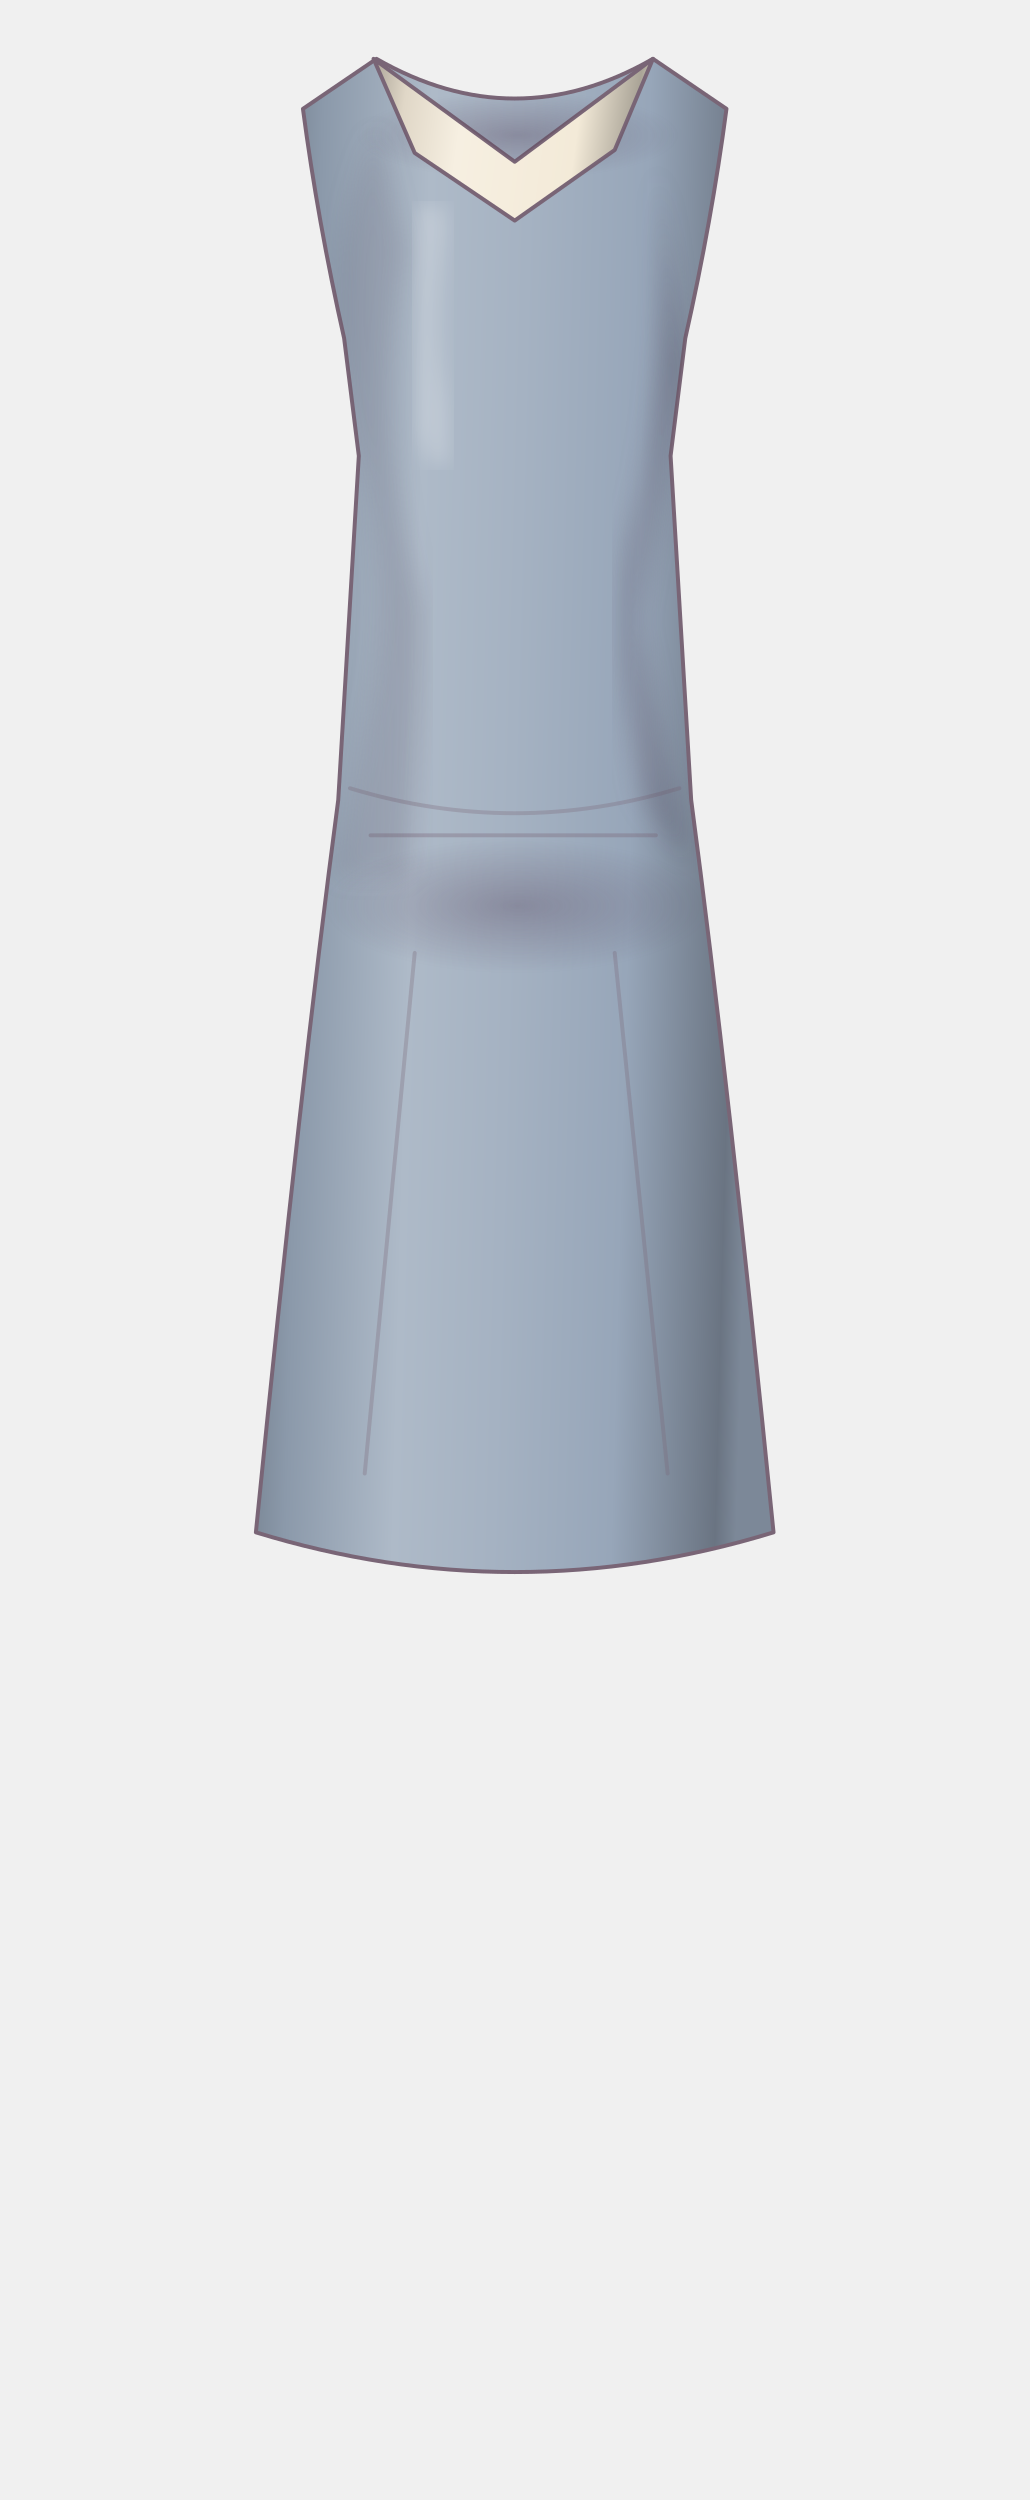
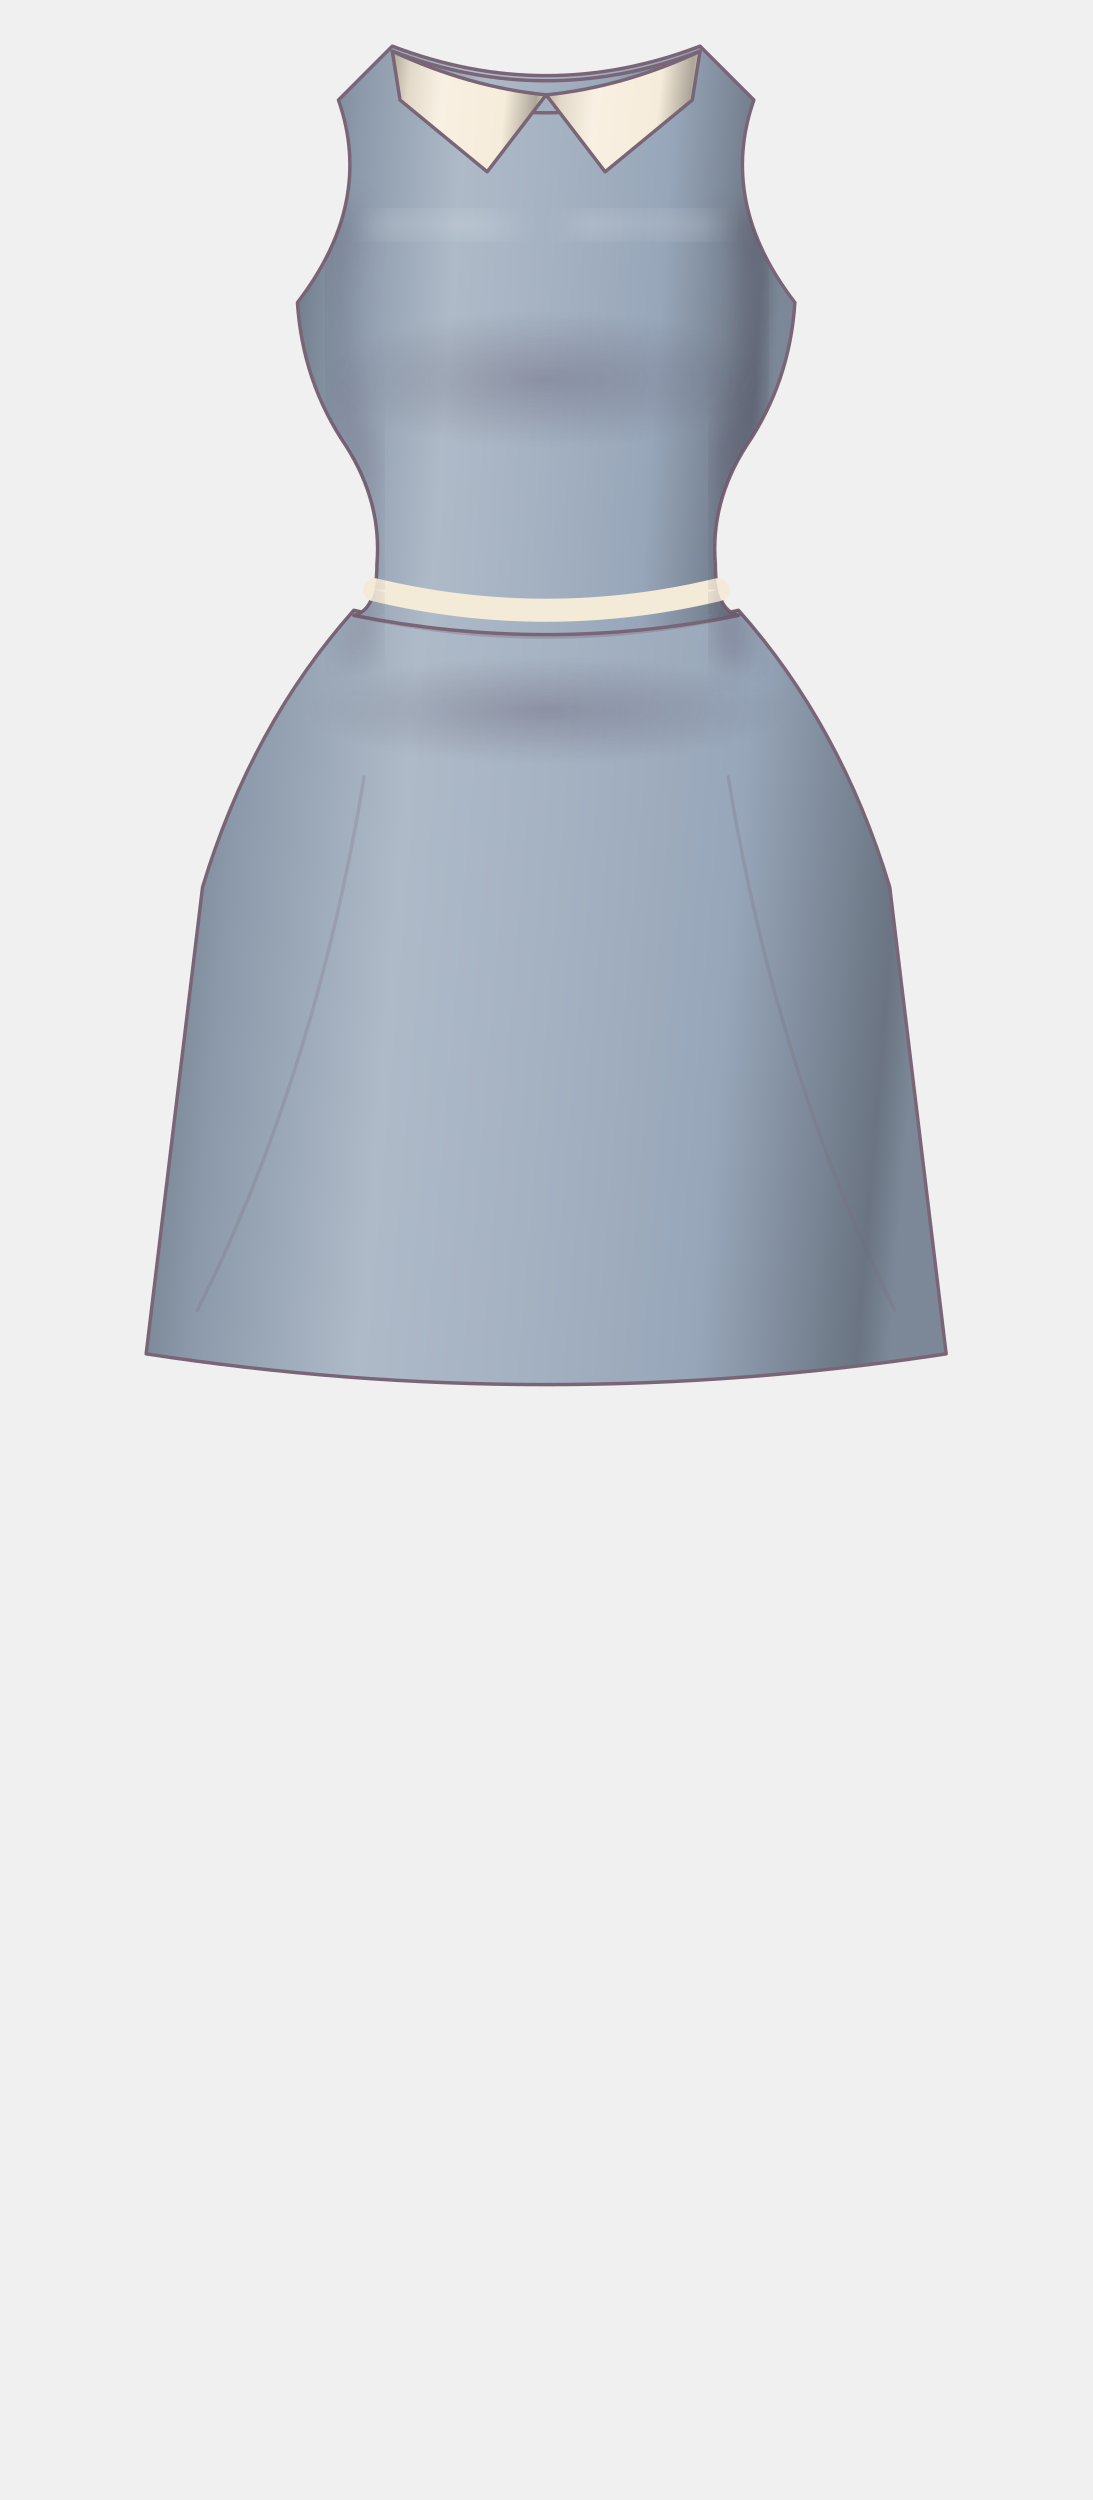
- <svg xmlns="http://www.w3.org/2000/svg" width="350" height="850" viewBox="185 330 350 850" fill="none">
+ <svg xmlns="http://www.w3.org/2000/svg" width="426" height="975" viewBox="147 266 426 975" fill="none">
  <defs>
-     <linearGradient id="m1jqa7ls-0" x1="0" y1="0" x2="1" y2=".08">
+     <linearGradient id="mteacb6-0" x1="0" y1="0" x2="1" y2=".08">
      <stop stop-color="#6b7683" />
      <stop offset=".13" stop-color="#8b99aa" />
      <stop offset=".34" stop-color="#aebac8" />
      <stop offset=".53" stop-color="#a5b2c2" />
      <stop offset=".76" stop-color="#97a6b9" />
      <stop offset=".96" stop-color="#6a7482" />
      <stop offset="1" stop-color="#7c8898" />
    </linearGradient>
-     <linearGradient id="m1jqa7ls-1" x1="0" y1="0" x2="1" y2=".08">
-       <stop stop-color="#ada699" />
-       <stop offset=".13" stop-color="#e0d7c7" />
-       <stop offset=".34" stop-color="#f6efe1" />
-       <stop offset=".53" stop-color="#f5eddd" />
-       <stop offset=".76" stop-color="#f3ead8" />
-       <stop offset=".96" stop-color="#aaa497" />
-       <stop offset="1" stop-color="#c7c0b1" />
-     </linearGradient>
-     <linearGradient id="m1jqa7ls-2" x1="0" y1="0" x2="1" y2=".08">
-       <stop stop-color="#221728" />
-       <stop offset=".13" stop-color="#2c1d34" />
-       <stop offset=".34" stop-color="#5e5165" />
-       <stop offset=".53" stop-color="#4b3d53" />
-       <stop offset=".76" stop-color="#302039" />
-       <stop offset=".96" stop-color="#221628" />
-       <stop offset="1" stop-color="#271a2f" />
+     <linearGradient id="mteacb6-1" x1="0" y1="0" x2="1" y2=".08">
+       <stop stop-color="#afa89b" />
+       <stop offset=".13" stop-color="#e2d9c9" />
+       <stop offset=".34" stop-color="#f8f0e2" />
+       <stop offset=".53" stop-color="#f7eedf" />
+       <stop offset=".76" stop-color="#f6ecda" />
+       <stop offset=".96" stop-color="#aca599" />
+       <stop offset="1" stop-color="#cac2b3" />
    </linearGradient>
  </defs>
  <g stroke="#796576" stroke-width="1.35" stroke-linecap="round" stroke-linejoin="round">
    <defs>
      <clipPath id="cloth-clip">
-         <path d="M313 350 L288 367 Q293 405 302 445 L307 485 L300 602 Q287.4 697 272 851 Q360 878 448 851 Q432.6 697 420 602 L413 485 L418 445 Q427 405 432 367 L407 350 Q360 377 313 350Z" fill="url(#m1jqa7ls-0)" />
-         <path d="M304 598 Q360 615 416 598 M326 654 L309 831 M394 654 L412 831" stroke="#796576" opacity="0.3" />
-         <path d="M312 350 L360 385 L407 350 L394 381 L360 405 L326 382Z" fill="url(#m1jqa7ls-1)" />
-         <path d="M311 614 L408 614" stroke="#796576" opacity="0.35" />
+         <path d="M285 504 Q360 521 435 504 Q475 549 494 612 L516 794 Q360 818 204 794 L226 612 Q245 549 285 504Z" fill="url(#mteacb6-0)" />
+         <path d="M300 284 Q360 307 420 284 L441 305 Q427 345 457 384 Q455 415 438 440 Q424 462 426 486 Q426 504 435 506 Q360 521 285 506 Q294 504 294 486 Q296 462 282 440 Q265 415 263 384 Q293 345 279 305Z" fill="url(#mteacb6-0)" />
+         <path d="M300 286 Q360 309 420 286 L416 298 Q360 322 304 298Z" fill="url(#mteacb6-0)" />
+         <path d="M285 506 Q360 523 435 506" stroke="#796576" opacity="0.32" />
+         <path d="M300 286 Q330 300 360 303 L337 333 L303 305Z" fill="url(#mteacb6-1)" />
+         <path d="M420 286 Q390 300 360 303 L383 333 L417 305Z" fill="url(#mteacb6-1)" />
+         <path d="M293 496 Q360 512 427 496" fill="none" stroke="#f3ead8" stroke-width="9" />
+         <path d="M289 569 Q270 685 224 777 M431 569 Q450 685 496 777" stroke="#796576" opacity="0.23" />
      </clipPath>
      <linearGradient id="cloth-round">
-         <stop stop-color="#302039" stop-opacity=".24" />
-         <stop offset=".3" stop-color="#fff" stop-opacity=".27" />
-         <stop offset=".58" stop-color="#fff" stop-opacity="0" />
-         <stop offset=".87" stop-color="#302039" stop-opacity=".26" />
-         <stop offset="1" stop-color="#fff" stop-opacity=".1" />
+         <stop stop-color="#302039" stop-opacity=".19" />
+         <stop offset=".32" stop-color="#fff" stop-opacity=".22" />
+         <stop offset=".6" stop-color="#fff" stop-opacity="0" />
+         <stop offset="1" stop-color="#302039" stop-opacity=".18" />
      </linearGradient>
-       <radialGradient id="cloth-occlusion">
-         <stop stop-color="#46304a" stop-opacity=".3" />
-         <stop offset="1" stop-color="#46304a" stop-opacity="0" />
+       <radialGradient id="cloth-contact">
+         <stop stop-color="#392841" stop-opacity=".24" />
+         <stop offset="1" stop-color="#392841" stop-opacity="0" />
      </radialGradient>
      <filter id="cloth-soft">
-         <feGaussianBlur stdDeviation="4" />
+         <feGaussianBlur stdDeviation="6" />
      </filter>
    </defs>
-     <path d="M313 350 L288 367 Q293 405 302 445 L307 485 L300 602 Q287.4 697 272 851 Q360 878 448 851 Q432.6 697 420 602 L413 485 L418 445 Q427 405 432 367 L407 350 Q360 377 313 350Z" fill="url(#m1jqa7ls-0)" />
-     <path d="M304 598 Q360 615 416 598 M326 654 L309 831 M394 654 L412 831" stroke="#796576" opacity="0.3" />
-     <path d="M312 350 L360 385 L407 350 L394 381 L360 405 L326 382Z" fill="url(#m1jqa7ls-1)" />
-     <path d="M311 614 L408 614" stroke="#796576" opacity="0.35" />
+     <path d="M285 504 Q360 521 435 504 Q475 549 494 612 L516 794 Q360 818 204 794 L226 612 Q245 549 285 504Z" fill="url(#mteacb6-0)" />
+     <path d="M300 284 Q360 307 420 284 L441 305 Q427 345 457 384 Q455 415 438 440 Q424 462 426 486 Q426 504 435 506 Q360 521 285 506 Q294 504 294 486 Q296 462 282 440 Q265 415 263 384 Q293 345 279 305Z" fill="url(#mteacb6-0)" />
+     <path d="M300 286 Q360 309 420 286 L416 298 Q360 322 304 298Z" fill="url(#mteacb6-0)" />
+     <path d="M285 506 Q360 523 435 506" stroke="#796576" opacity="0.32" />
+     <path d="M300 286 Q330 300 360 303 L337 333 L303 305Z" fill="url(#mteacb6-1)" />
+     <path d="M420 286 Q390 300 360 303 L383 333 L417 305Z" fill="url(#mteacb6-1)" />
+     <path d="M293 496 Q360 512 427 496" fill="none" stroke="#f3ead8" stroke-width="9" />
+     <path d="M289 569 Q270 685 224 777 M431 569 Q450 685 496 777" stroke="#796576" opacity="0.23" />
    <g data-material="cloth-volume" clip-path="url(#cloth-clip)">
-       <path d="M313 374 Q292 420 306 481 Q320 526 310 573 L299 628 L324 628 Q330 562 329 536 Q311 477 323 415Z" fill="url(#m1jqa7ls-2)" stroke="none" opacity=".13" filter="url(#cloth-soft)" />
-       <path d="M408 386 Q414 445 402 498 Q389 537 403 602 L419 623 L402 541 L418 455Z" fill="url(#m1jqa7ls-2)" stroke="none" opacity=".24" filter="url(#cloth-soft)" />
-       <path d="M330 406 Q320 457 338 482" fill="none" stroke="#fff" stroke-width="16" opacity=".22" filter="url(#cloth-soft)" />
-       <path d="M269 438 L251 550 Q256 600 242 689 M448 439 L468 550 Q467 601 479 690" fill="none" stroke="#fff" stroke-width="14" opacity=".2" filter="url(#cloth-soft)" />
-       <ellipse cx="361" cy="376" rx="55" ry="15" fill="url(#cloth-occlusion)" stroke="none" />
-       <ellipse cx="361" cy="638" rx="66" ry="23" fill="url(#cloth-occlusion)" stroke="none" />
+       <path d="M281 353 Q269 397 286 437 Q304 469 286 520" fill="none" stroke="#392841" stroke-width="14" opacity=".15" filter="url(#cloth-soft)" />
+       <path d="M440 354 Q452 397 434 437 Q417 474 433 519" fill="none" stroke="#392841" stroke-width="16" opacity=".22" filter="url(#cloth-soft)" />
+       <path d="M297 357 Q315 340 341 359 M376 356 Q400 340 422 358" fill="none" stroke="#fff" stroke-width="14" opacity=".2" filter="url(#cloth-soft)" />
+       <ellipse cx="360" cy="414" rx="85" ry="27" fill="url(#cloth-contact)" stroke="none" />
+       <ellipse cx="360" cy="543" rx="94" ry="21" fill="url(#cloth-contact)" stroke="none" />
    </g>
  </g>
</svg>
